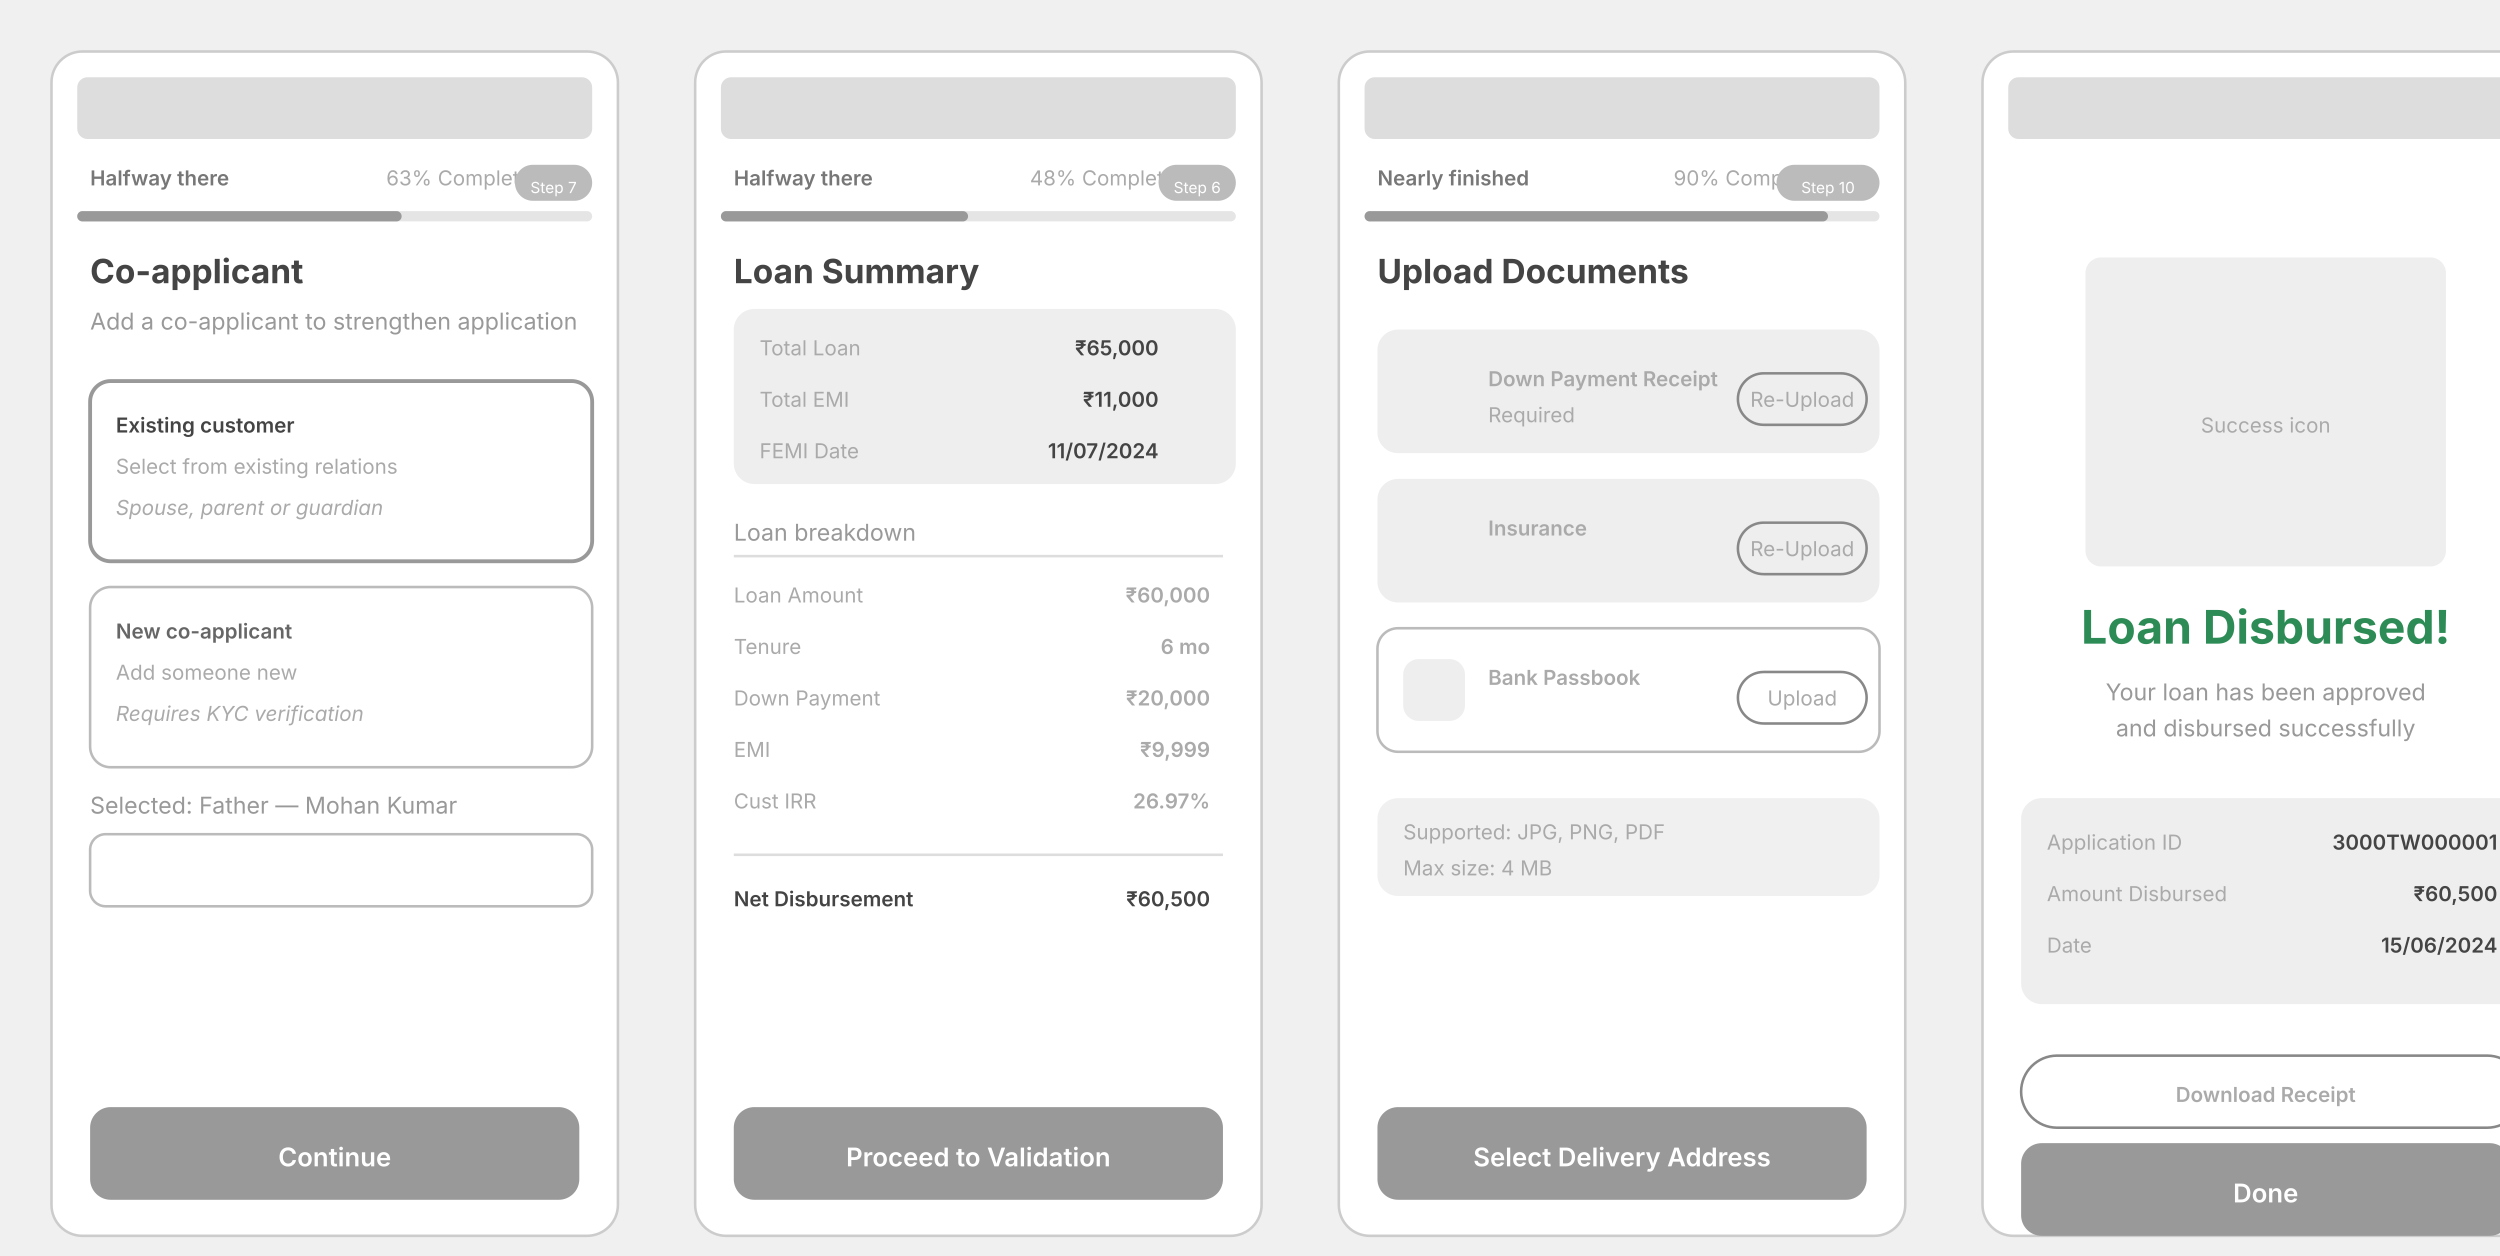
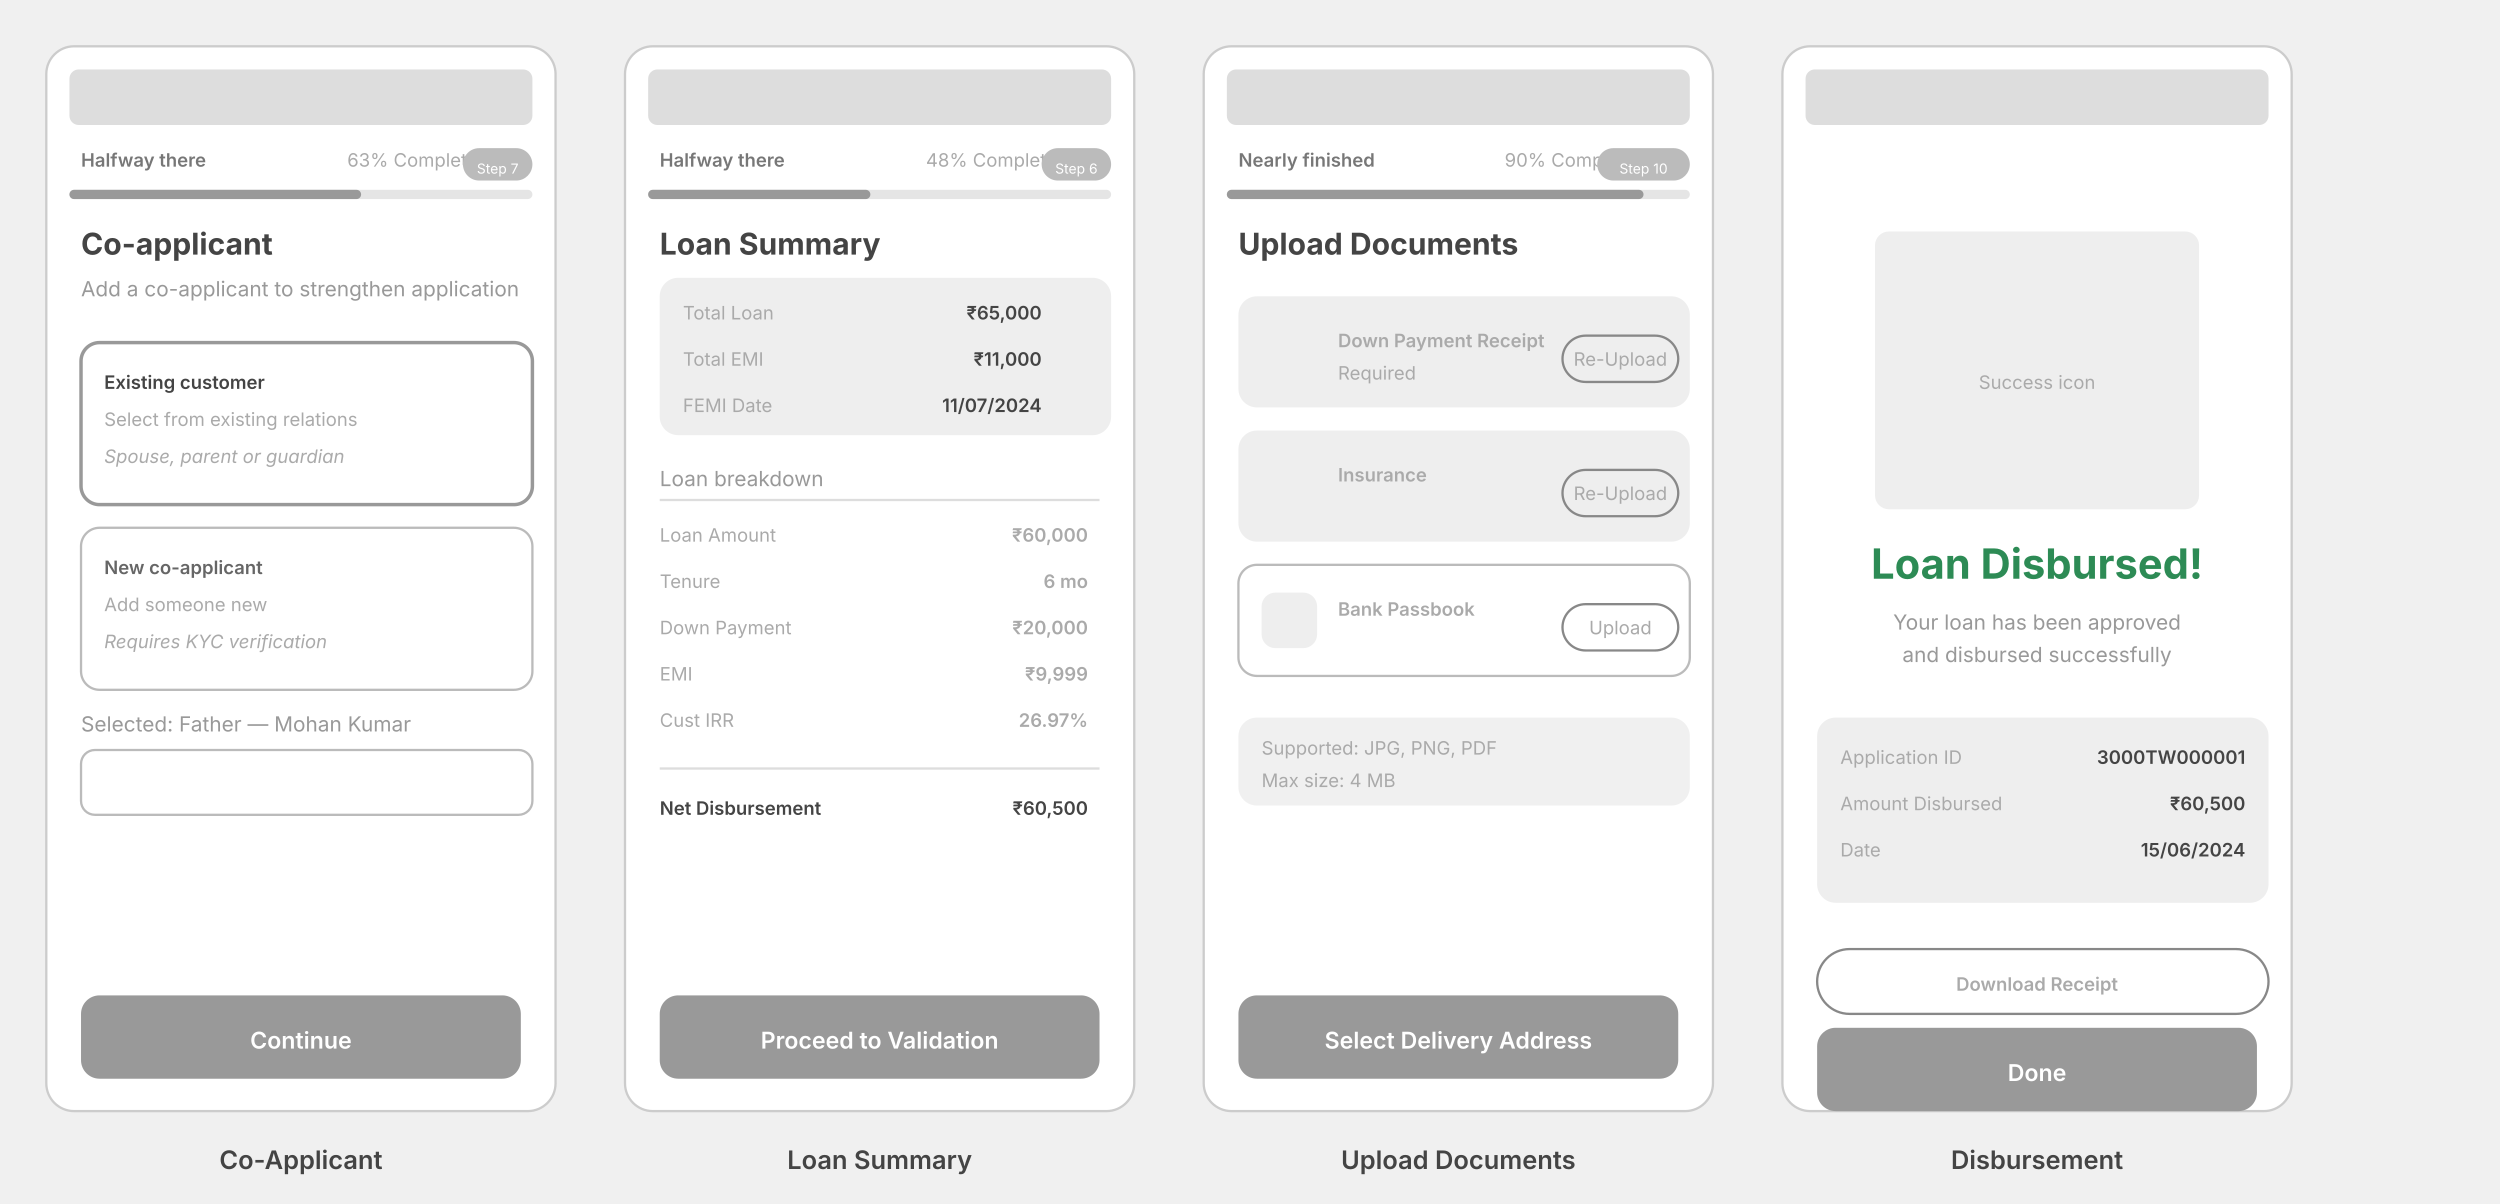
- <svg xmlns="http://www.w3.org/2000/svg" style="width:100%;background:#f5f5f3;border-radius:12px;" viewbox="0 0 1080 520">
+ <svg xmlns="http://www.w3.org/2000/svg" style="width:100%;background:#f5f5f3;border-radius:12px;" viewBox="0 0 1080 520">
  <style>text{font-family:Inter,sans-serif;fill:#666}rect.fr{fill:#fff;stroke:#ccc;stroke-width:1;rx:12}rect.bar{fill:#ddd;rx:4}rect.btn{fill:#999;rx:8}rect.fld{fill:none;stroke:#bbb;stroke-width:1;rx:6}rect.blk{fill:#eee;rx:6}text.tt{font-size:13px;font-weight:700;fill:#444}text.lb{font-size:9px;fill:#999}text.sm{font-size:8px;fill:#aaa}</style>
  <g transform="translate(20,20)">
    <rect class="fr" height="460" width="220" />
    <rect class="bar" height="24" width="200" x="10" y="10" />
    <text class="sm" style="fill:#777;font-weight:600" x="15" y="52">Halfway there</text>
    <text class="sm" x="130" y="52">63% Complete</text>
    <rect height="14" rx="7" style="fill:#bbb" width="30" x="180" y="44" />
    <text style="font-size:6px;fill:#fff" text-anchor="middle" x="195" y="55">Step 7</text>
    <rect height="4" rx="2" style="fill:#e5e5e5" width="200" x="10" y="62" />
    <rect height="4" rx="2" style="fill:#999" width="126" x="10" y="62" />
    <text class="tt" x="15" y="90">Co-applicant</text>
    <text class="lb" x="15" y="108">Add a co-applicant to strengthen application</text>
    <rect height="70" rx="8" style="fill:none;stroke:#999;stroke-width:1.5" width="195" x="15" y="128" />
    <text class="sm" style="font-weight:600;fill:#444" x="25" y="148">Existing customer</text>
    <text class="sm" x="25" y="164">Select from existing relations</text>
    <text class="sm" style="font-style:italic" x="25" y="180">Spouse, parent or guardian</text>
    <rect height="70" rx="8" style="fill:none;stroke:#bbb" width="195" x="15" y="208" />
    <text class="sm" style="font-weight:600;fill:#666" x="25" y="228">New co-applicant</text>
    <text class="sm" x="25" y="244">Add someone new</text>
    <text class="sm" style="font-style:italic" x="25" y="260">Requires KYC verification</text>
    <text class="lb" x="15" y="296">Selected: Father — Mohan Kumar</text>
    <rect class="fld" height="28" width="195" x="15" y="304" />
    <rect class="btn" height="36" rx="18" width="190" x="15" y="410" />
    <text style="fill:#fff;font-size:10px;font-weight:600" text-anchor="middle" x="110" y="433">Continue</text>
  </g>
  <g transform="translate(270,20)">
    <rect class="fr" height="460" width="220" />
    <rect class="bar" height="24" width="200" x="10" y="10" />
    <text class="sm" style="fill:#777;font-weight:600" x="15" y="52">Halfway there</text>
    <text class="sm" x="130" y="52">48% Complete</text>
    <rect height="14" rx="7" style="fill:#bbb" width="30" x="180" y="44" />
    <text style="font-size:6px;fill:#fff" text-anchor="middle" x="195" y="55">Step 6</text>
    <rect height="4" rx="2" style="fill:#e5e5e5" width="200" x="10" y="62" />
    <rect height="4" rx="2" style="fill:#999" width="96" x="10" y="62" />
    <text class="tt" x="15" y="90">Loan Summary</text>
    <rect height="68" rx="8" style="fill:#eee" width="195" x="15" y="100" />
    <text class="sm" x="25" y="118">Total Loan</text>
    <text class="sm" style="font-weight:600;fill:#444" text-anchor="end" x="180" y="118">₹65,000</text>
    <text class="sm" x="25" y="138">Total EMI</text>
    <text class="sm" style="font-weight:600;fill:#444" text-anchor="end" x="180" y="138">₹11,000</text>
    <text class="sm" x="25" y="158">FEMI Date</text>
    <text class="sm" style="font-weight:600;fill:#444" text-anchor="end" x="180" y="158">11/07/2024</text>
    <text class="lb" x="15" y="190">Loan breakdown</text>
    <line style="stroke:#ddd" x1="15" x2="205" y1="196" y2="196" />
    <text class="sm" x="15" y="214">Loan Amount</text>
    <text class="sm" style="font-weight:600" text-anchor="end" x="200" y="214">₹60,000</text>
    <text class="sm" x="15" y="234">Tenure</text>
    <text class="sm" style="font-weight:600" text-anchor="end" x="200" y="234">6 mo</text>
    <text class="sm" x="15" y="254">Down Payment</text>
    <text class="sm" style="font-weight:600" text-anchor="end" x="200" y="254">₹20,000</text>
    <text class="sm" x="15" y="274">EMI</text>
    <text class="sm" style="font-weight:600" text-anchor="end" x="200" y="274">₹9,999</text>
    <text class="sm" x="15" y="294">Cust IRR</text>
    <text class="sm" style="font-weight:600" text-anchor="end" x="200" y="294">26.97%</text>
    <line style="stroke:#ddd" x1="15" x2="205" y1="312" y2="312" />
    <text class="sm" style="font-weight:600;fill:#444" x="15" y="332">Net Disbursement</text>
    <text class="sm" style="font-weight:600;fill:#444" text-anchor="end" x="200" y="332">₹60,500</text>
    <rect class="btn" height="36" rx="18" width="190" x="15" y="410" />
    <text style="fill:#fff;font-size:10px;font-weight:600" text-anchor="middle" x="110" y="433">Proceed to Validation</text>
  </g>
  <g transform="translate(520,20)">
    <rect class="fr" height="460" width="220" />
    <rect class="bar" height="24" width="200" x="10" y="10" />
    <text class="sm" style="fill:#777;font-weight:600" x="15" y="52">Nearly finished</text>
    <text class="sm" x="130" y="52">90% Complete</text>
    <rect height="14" rx="7" style="fill:#bbb" width="40" x="170" y="44" />
    <text style="font-size:6px;fill:#fff" text-anchor="middle" x="190" y="55">Step 10</text>
    <rect height="4" rx="2" style="fill:#e5e5e5" width="200" x="10" y="62" />
    <rect height="4" rx="2" style="fill:#999" width="180" x="10" y="62" />
    <text class="tt" x="15" y="90">Upload Documents</text>
    <rect height="48" rx="8" style="fill:#eee" width="195" x="15" y="108" />
    <rect class="blk" height="24" rx="3" width="24" x="25" y="120" />
    <text class="sm" style="font-weight:600" x="58" y="130">Down Payment Receipt</text>
    <text class="sm" x="58" y="144">Required</text>
    <rect height="20" rx="10" style="fill:none;stroke:#888" width="50" x="155" y="125" />
    <text class="sm" text-anchor="middle" x="180" y="138">Re-Upload</text>
    <rect height="48" rx="8" style="fill:#eee" width="195" x="15" y="166" />
    <rect class="blk" height="24" rx="3" width="24" x="25" y="178" />
    <text class="sm" style="font-weight:600" x="58" y="188">Insurance</text>
    <rect height="20" rx="10" style="fill:none;stroke:#888" width="50" x="155" y="183" />
    <text class="sm" text-anchor="middle" x="180" y="196">Re-Upload</text>
    <rect height="48" rx="8" style="fill:none;stroke:#bbb" width="195" x="15" y="224" />
    <rect class="blk" height="24" rx="3" width="24" x="25" y="236" />
    <text class="sm" style="font-weight:600" x="58" y="246">Bank Passbook</text>
    <rect height="20" rx="10" style="fill:none;stroke:#888" width="50" x="155" y="241" />
    <text class="sm" text-anchor="middle" x="180" y="254">Upload</text>
    <rect height="38" rx="8" style="fill:#f0f0f0" width="195" x="15" y="290" />
    <text class="sm" x="25" y="306">Supported: JPG, PNG, PDF</text>
    <text class="sm" x="25" y="320">Max size: 4 MB</text>
    <rect class="btn" height="36" rx="18" width="190" x="15" y="410" />
    <text style="fill:#fff;font-size:10px;font-weight:600" text-anchor="middle" x="110" y="433">Select Delivery Address</text>
  </g>
  <g transform="translate(770,20)">
    <rect class="fr" height="460" width="220" />
    <rect class="bar" height="24" width="200" x="10" y="10" />
    <rect class="blk" height="120" rx="60" width="140" x="40" y="80" />
    <text class="sm" text-anchor="middle" x="110" y="148">Success icon</text>
    <text class="tt" style="font-size:18px;fill:#2D8B55" text-anchor="middle" x="110" y="230">Loan Disbursed!</text>
    <text class="lb" text-anchor="middle" x="110" y="252">Your loan has been approved</text>
    <text class="lb" text-anchor="middle" x="110" y="266">and disbursed successfully</text>
    <rect height="80" rx="8" style="fill:#eee" width="195" x="15" y="290" />
    <text class="sm" x="25" y="310">Application ID</text>
    <text class="sm" style="font-weight:600;fill:#444" text-anchor="end" x="200" y="310">3000TW000001</text>
    <text class="sm" x="25" y="330">Amount Disbursed</text>
    <text class="sm" style="font-weight:600;fill:#444" text-anchor="end" x="200" y="330">₹60,500</text>
    <text class="sm" x="25" y="350">Date</text>
    <text class="sm" style="font-weight:600;fill:#444" text-anchor="end" x="200" y="350">15/06/2024</text>
    <rect height="28" rx="14" style="fill:none;stroke:#888" width="195" x="15" y="390" />
    <text class="sm" style="font-weight:600" text-anchor="middle" x="110" y="408">Download Receipt</text>
    <rect class="btn" height="36" rx="18" width="190" x="15" y="424" />
    <text style="fill:#fff;font-size:10px;font-weight:600" text-anchor="middle" x="110" y="447">Done</text>
  </g>
  <text style="font-size:11px;font-weight:600;fill:#444" text-anchor="middle" x="130" y="505">Co-Applicant</text>
  <text style="font-size:11px;font-weight:600;fill:#444" text-anchor="middle" x="380" y="505">Loan Summary</text>
  <text style="font-size:11px;font-weight:600;fill:#444" text-anchor="middle" x="630" y="505">Upload Documents</text>
  <text style="font-size:11px;font-weight:600;fill:#444" text-anchor="middle" x="880" y="505">Disbursement</text>
</svg>
